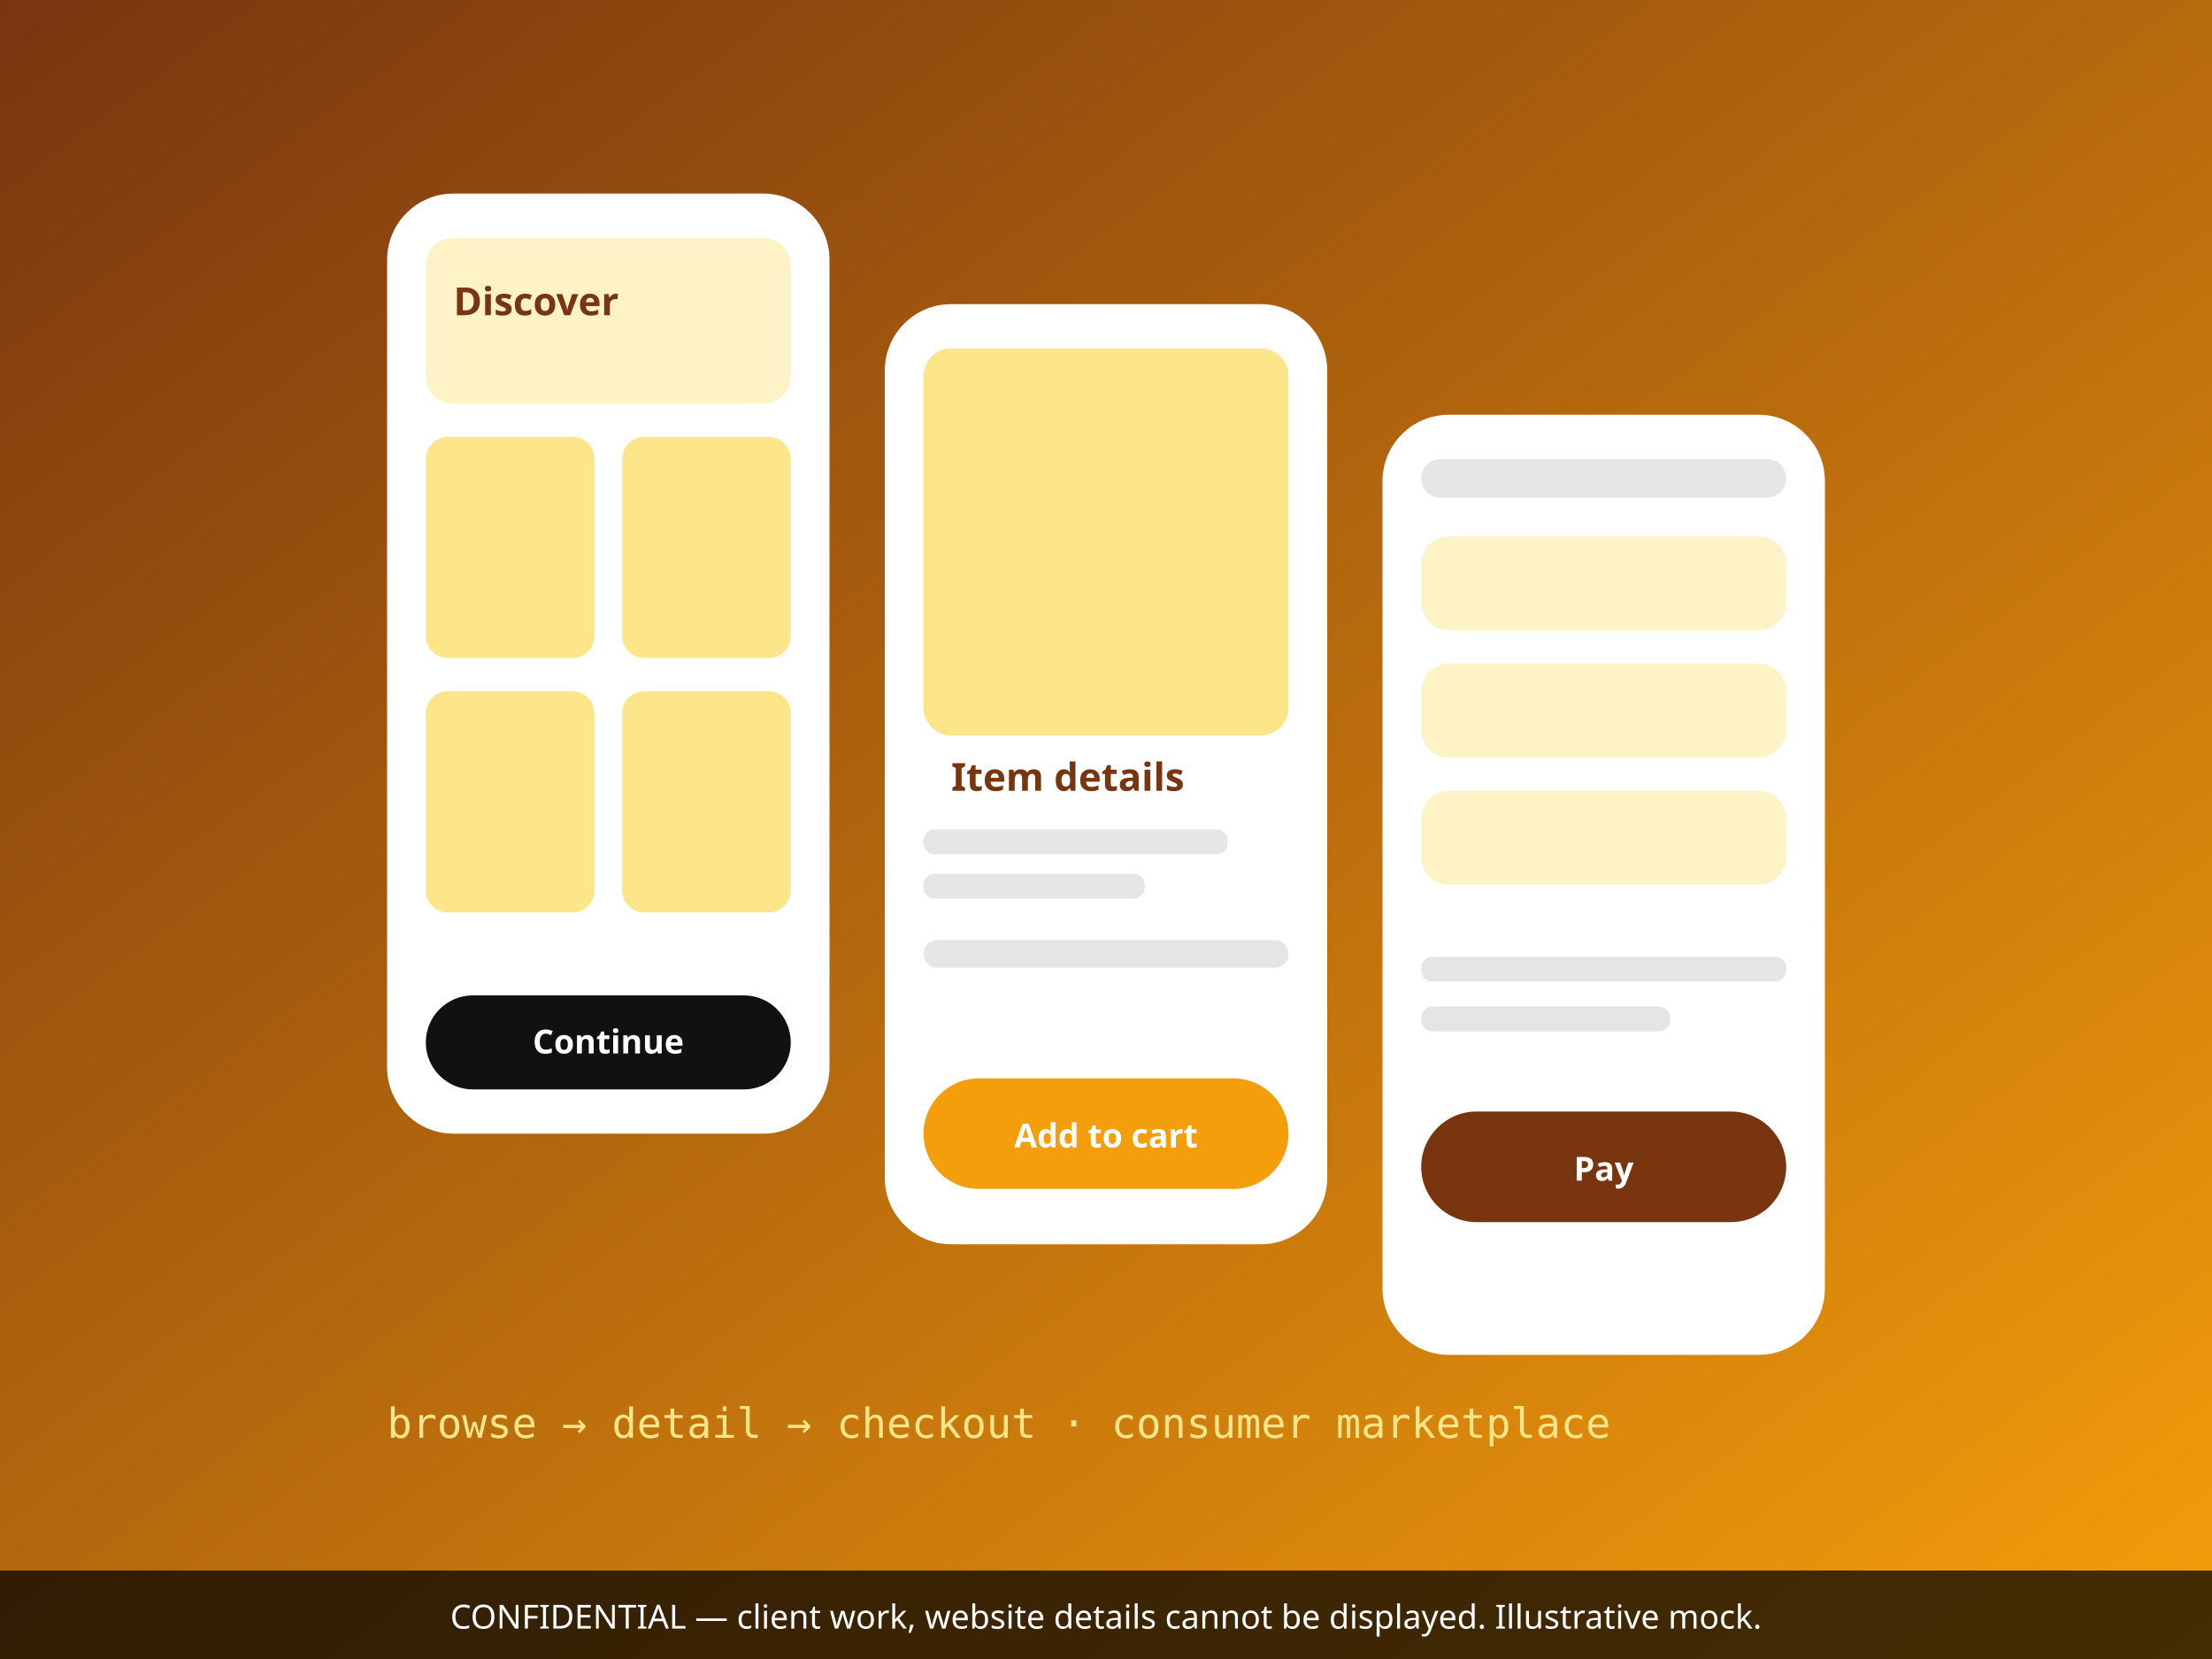
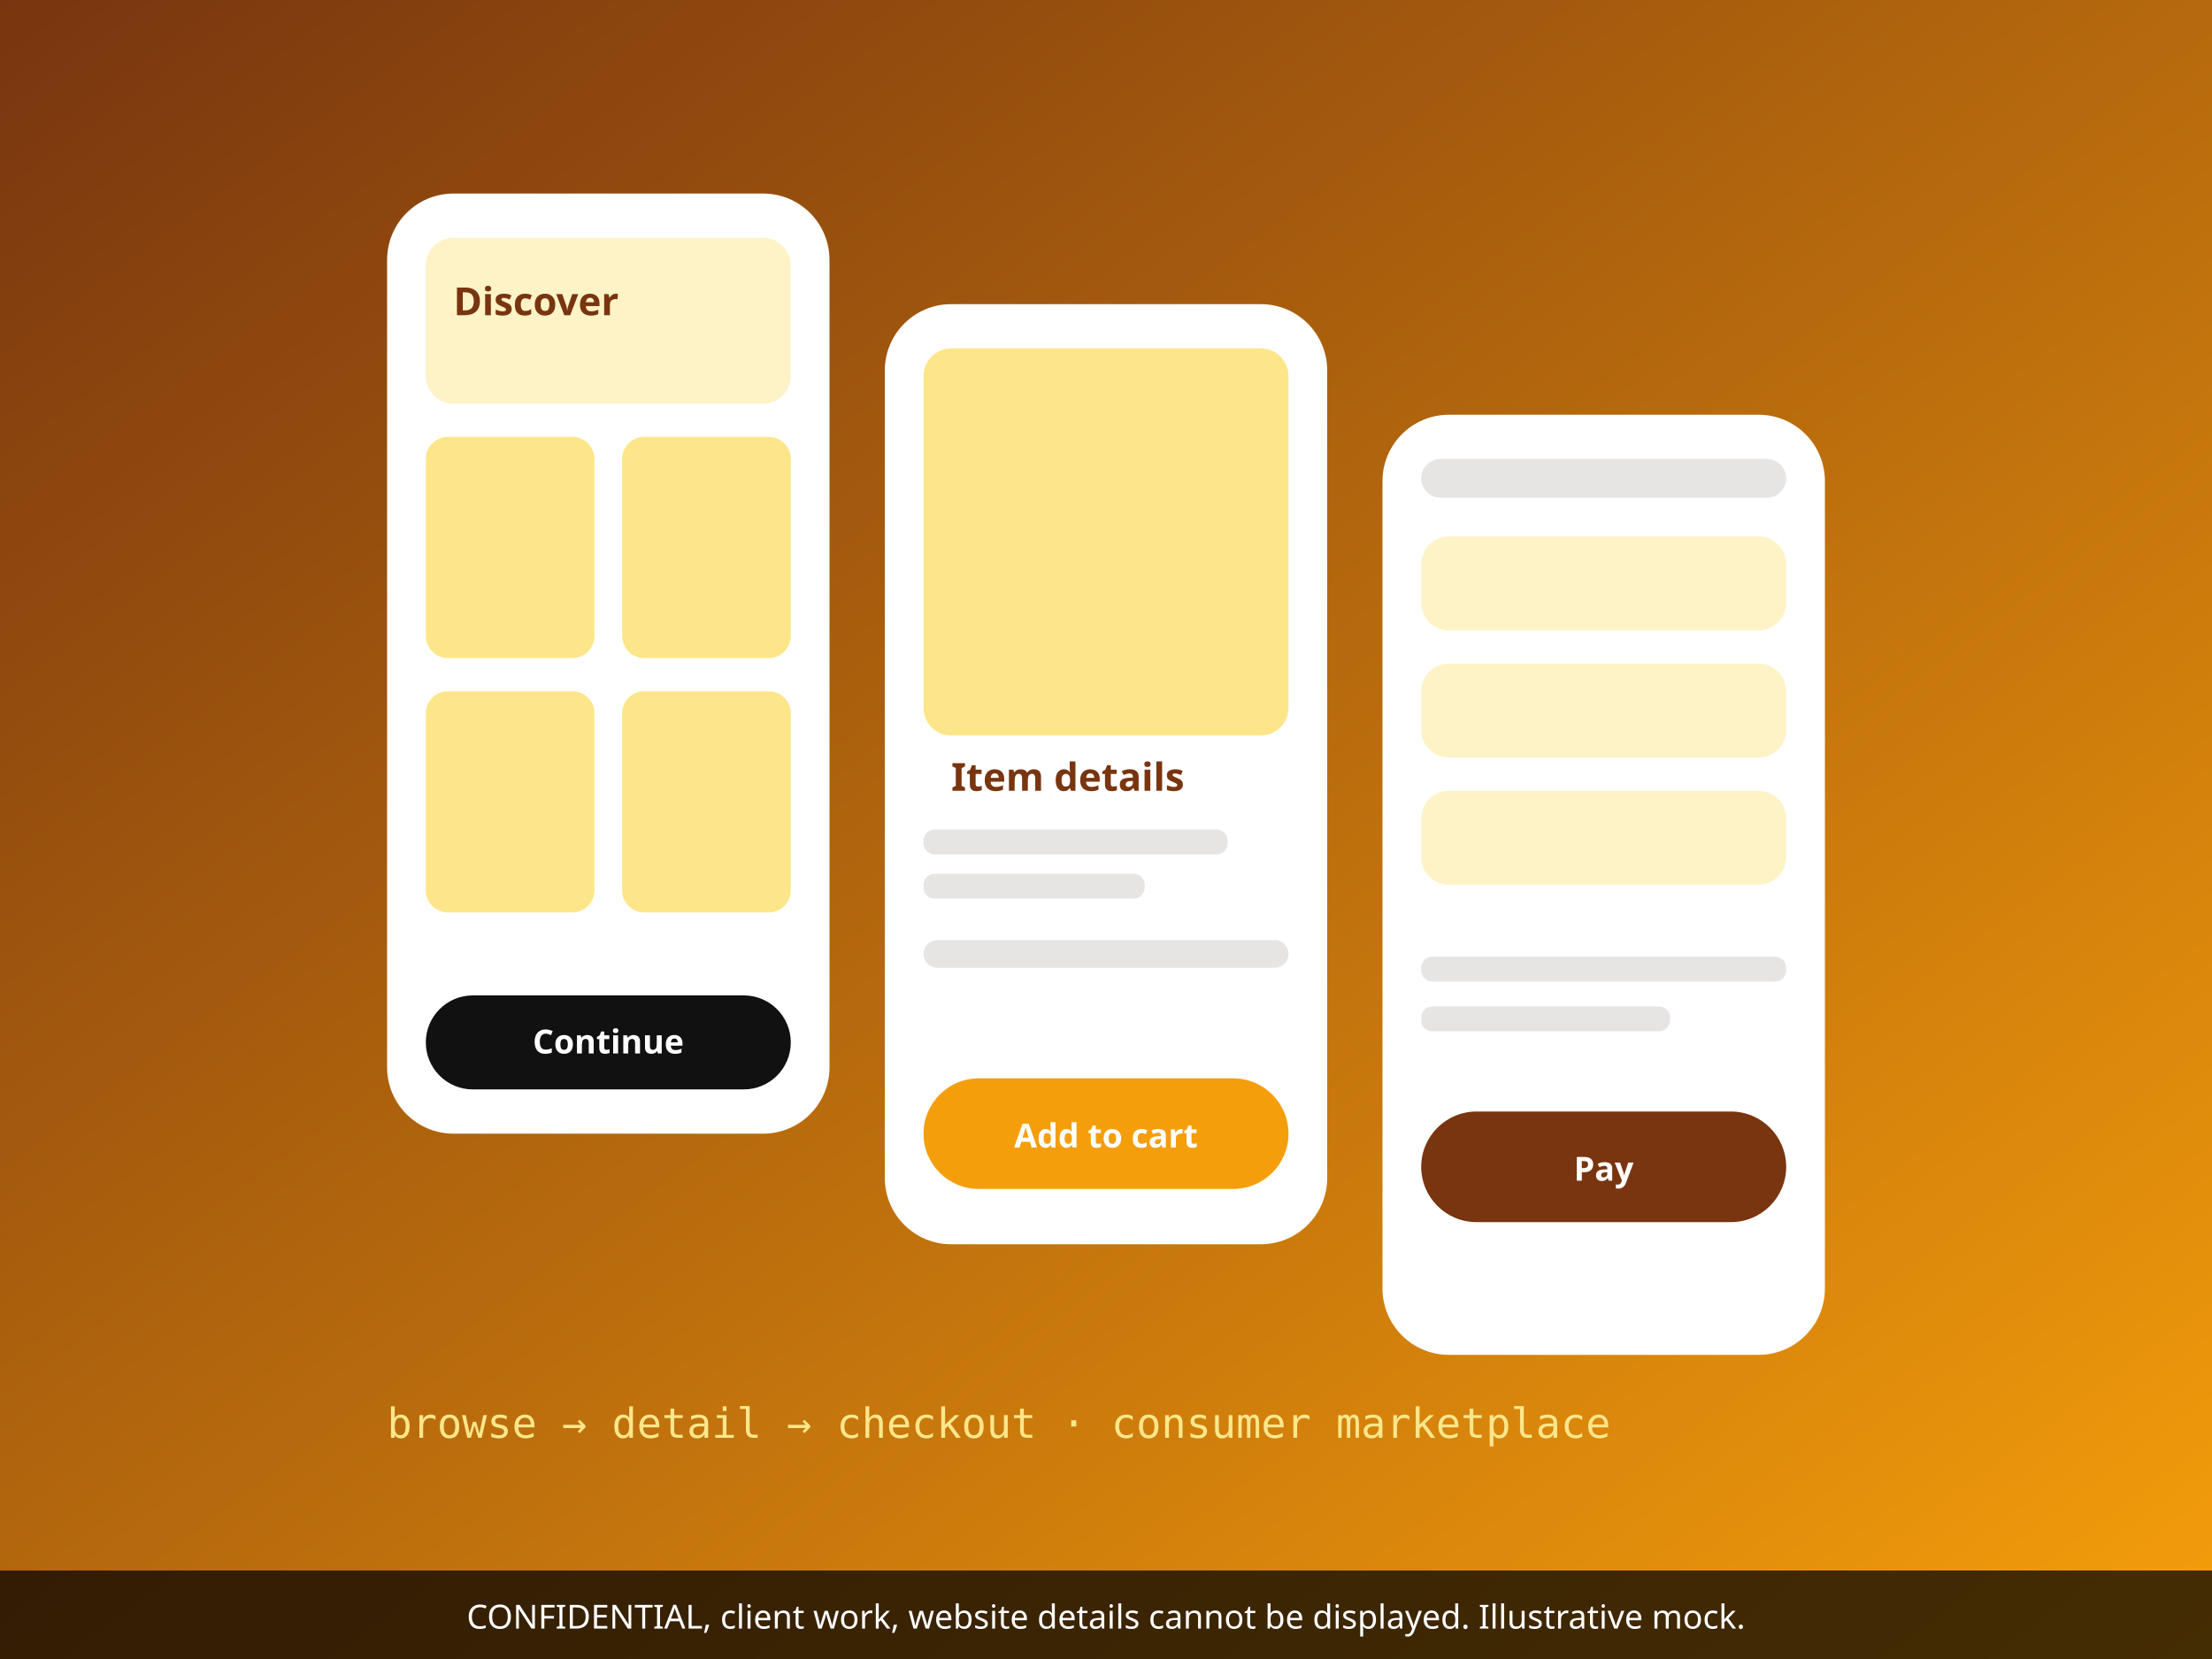
<svg xmlns="http://www.w3.org/2000/svg" viewBox="0 0 800 600">
  <defs>
    <linearGradient id="bg5" x1="0" y1="0" x2="1" y2="1">
      <stop offset="0" stop-color="#78350f" />
      <stop offset="1" stop-color="#f59e0b" />
    </linearGradient>
  </defs>
  <rect width="800" height="600" fill="url(#bg5)" />
  <g transform="translate(140,70)">
    <g>
      <rect width="160" height="340" rx="24" fill="#fff" />
      <rect x="14" y="16" width="132" height="60" rx="10" fill="#fef3c7" />
      <text x="24" y="44" font-family="sans-serif" font-size="14" font-weight="bold" fill="#78350f">Discover</text>
      <rect x="14" y="88" width="61" height="80" rx="8" fill="#fde68a" />
      <rect x="85" y="88" width="61" height="80" rx="8" fill="#fde68a" />
      <rect x="14" y="180" width="61" height="80" rx="8" fill="#fde68a" />
      <rect x="85" y="180" width="61" height="80" rx="8" fill="#fde68a" />
      <rect x="14" y="290" width="132" height="34" rx="17" fill="#111" />
      <text x="80" y="311" text-anchor="middle" font-family="sans-serif" font-size="12" fill="#fff" font-weight="bold">Continue</text>
    </g>
    <g transform="translate(180,40)">
      <rect width="160" height="340" rx="24" fill="#fff" />
      <rect x="14" y="16" width="132" height="140" rx="10" fill="#fde68a" />
      <text x="24" y="176" font-family="sans-serif" font-size="14" font-weight="bold" fill="#78350f">Item details</text>
      <rect x="14" y="190" width="110" height="9" rx="4" fill="#e7e5e4" />
      <rect x="14" y="206" width="80" height="9" rx="4" fill="#e7e5e4" />
      <rect x="14" y="230" width="132" height="10" rx="5" fill="#e7e5e4" />
      <rect x="14" y="280" width="132" height="40" rx="20" fill="#f59e0b" />
      <text x="80" y="305" text-anchor="middle" font-family="sans-serif" font-size="12" fill="#fff" font-weight="bold">Add to cart</text>
    </g>
    <g transform="translate(360,80)">
      <rect width="160" height="340" rx="24" fill="#fff" />
      <rect x="14" y="16" width="132" height="14" rx="7" fill="#e7e5e4" />
      <rect x="14" y="44" width="132" height="34" rx="10" fill="#fef3c7" />
      <rect x="14" y="90" width="132" height="34" rx="10" fill="#fef3c7" />
      <rect x="14" y="136" width="132" height="34" rx="10" fill="#fef3c7" />
      <rect x="14" y="196" width="132" height="9" rx="4" fill="#e7e5e4" />
      <rect x="14" y="214" width="90" height="9" rx="4" fill="#e7e5e4" />
      <rect x="14" y="252" width="132" height="40" rx="20" fill="#78350f" />
      <text x="80" y="277" text-anchor="middle" font-family="sans-serif" font-size="12" fill="#fff" font-weight="bold">Pay</text>
    </g>
  </g>
  <text x="140" y="520" font-family="monospace" font-size="15" fill="#fde68a">browse → detail → checkout · consumer marketplace</text>
  <g>
    <rect x="0" y="568" width="800" height="32" fill="#000" fill-opacity=".72" />
-     <text x="400" y="589" font-family="sans-serif" font-size="12" fill="#fff" text-anchor="middle">CONFIDENTIAL — client work, website details cannot be displayed. Illustrative mock.</text>
+     <text x="400" y="589" font-family="sans-serif" font-size="12" fill="#fff" text-anchor="middle">CONFIDENTIAL, client work, website details cannot be displayed. Illustrative mock.</text>
  </g>
</svg>
